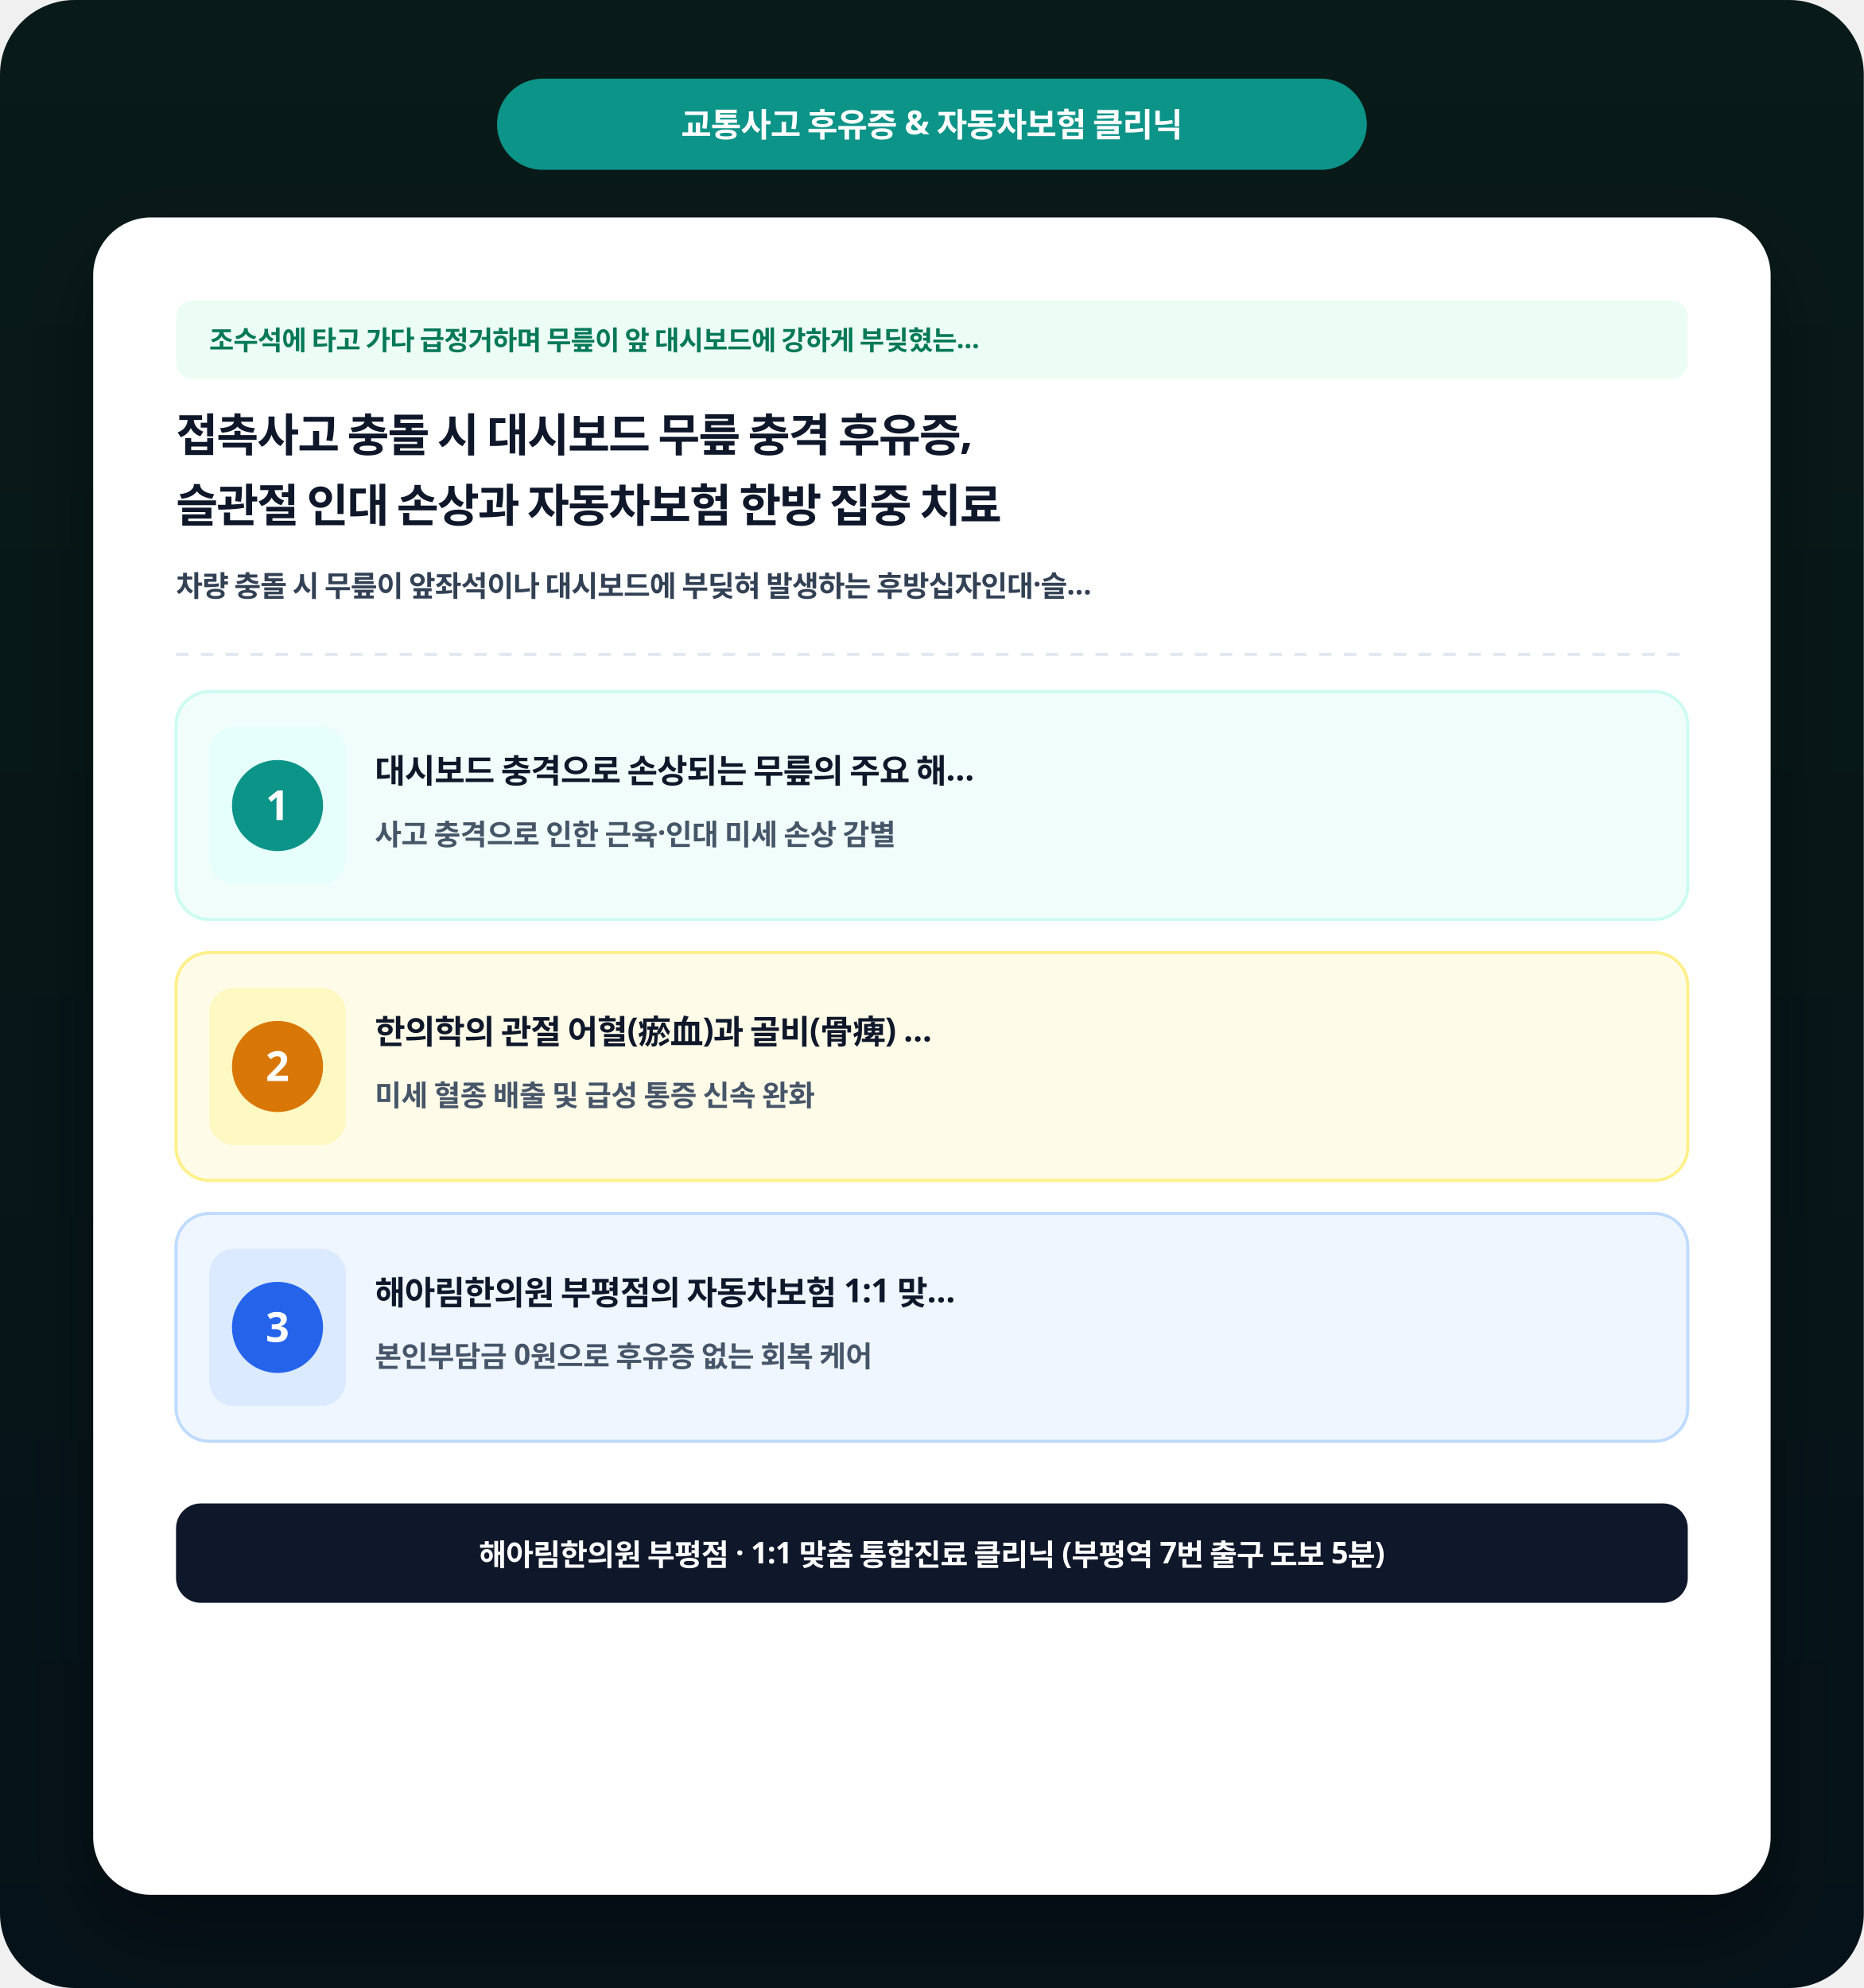
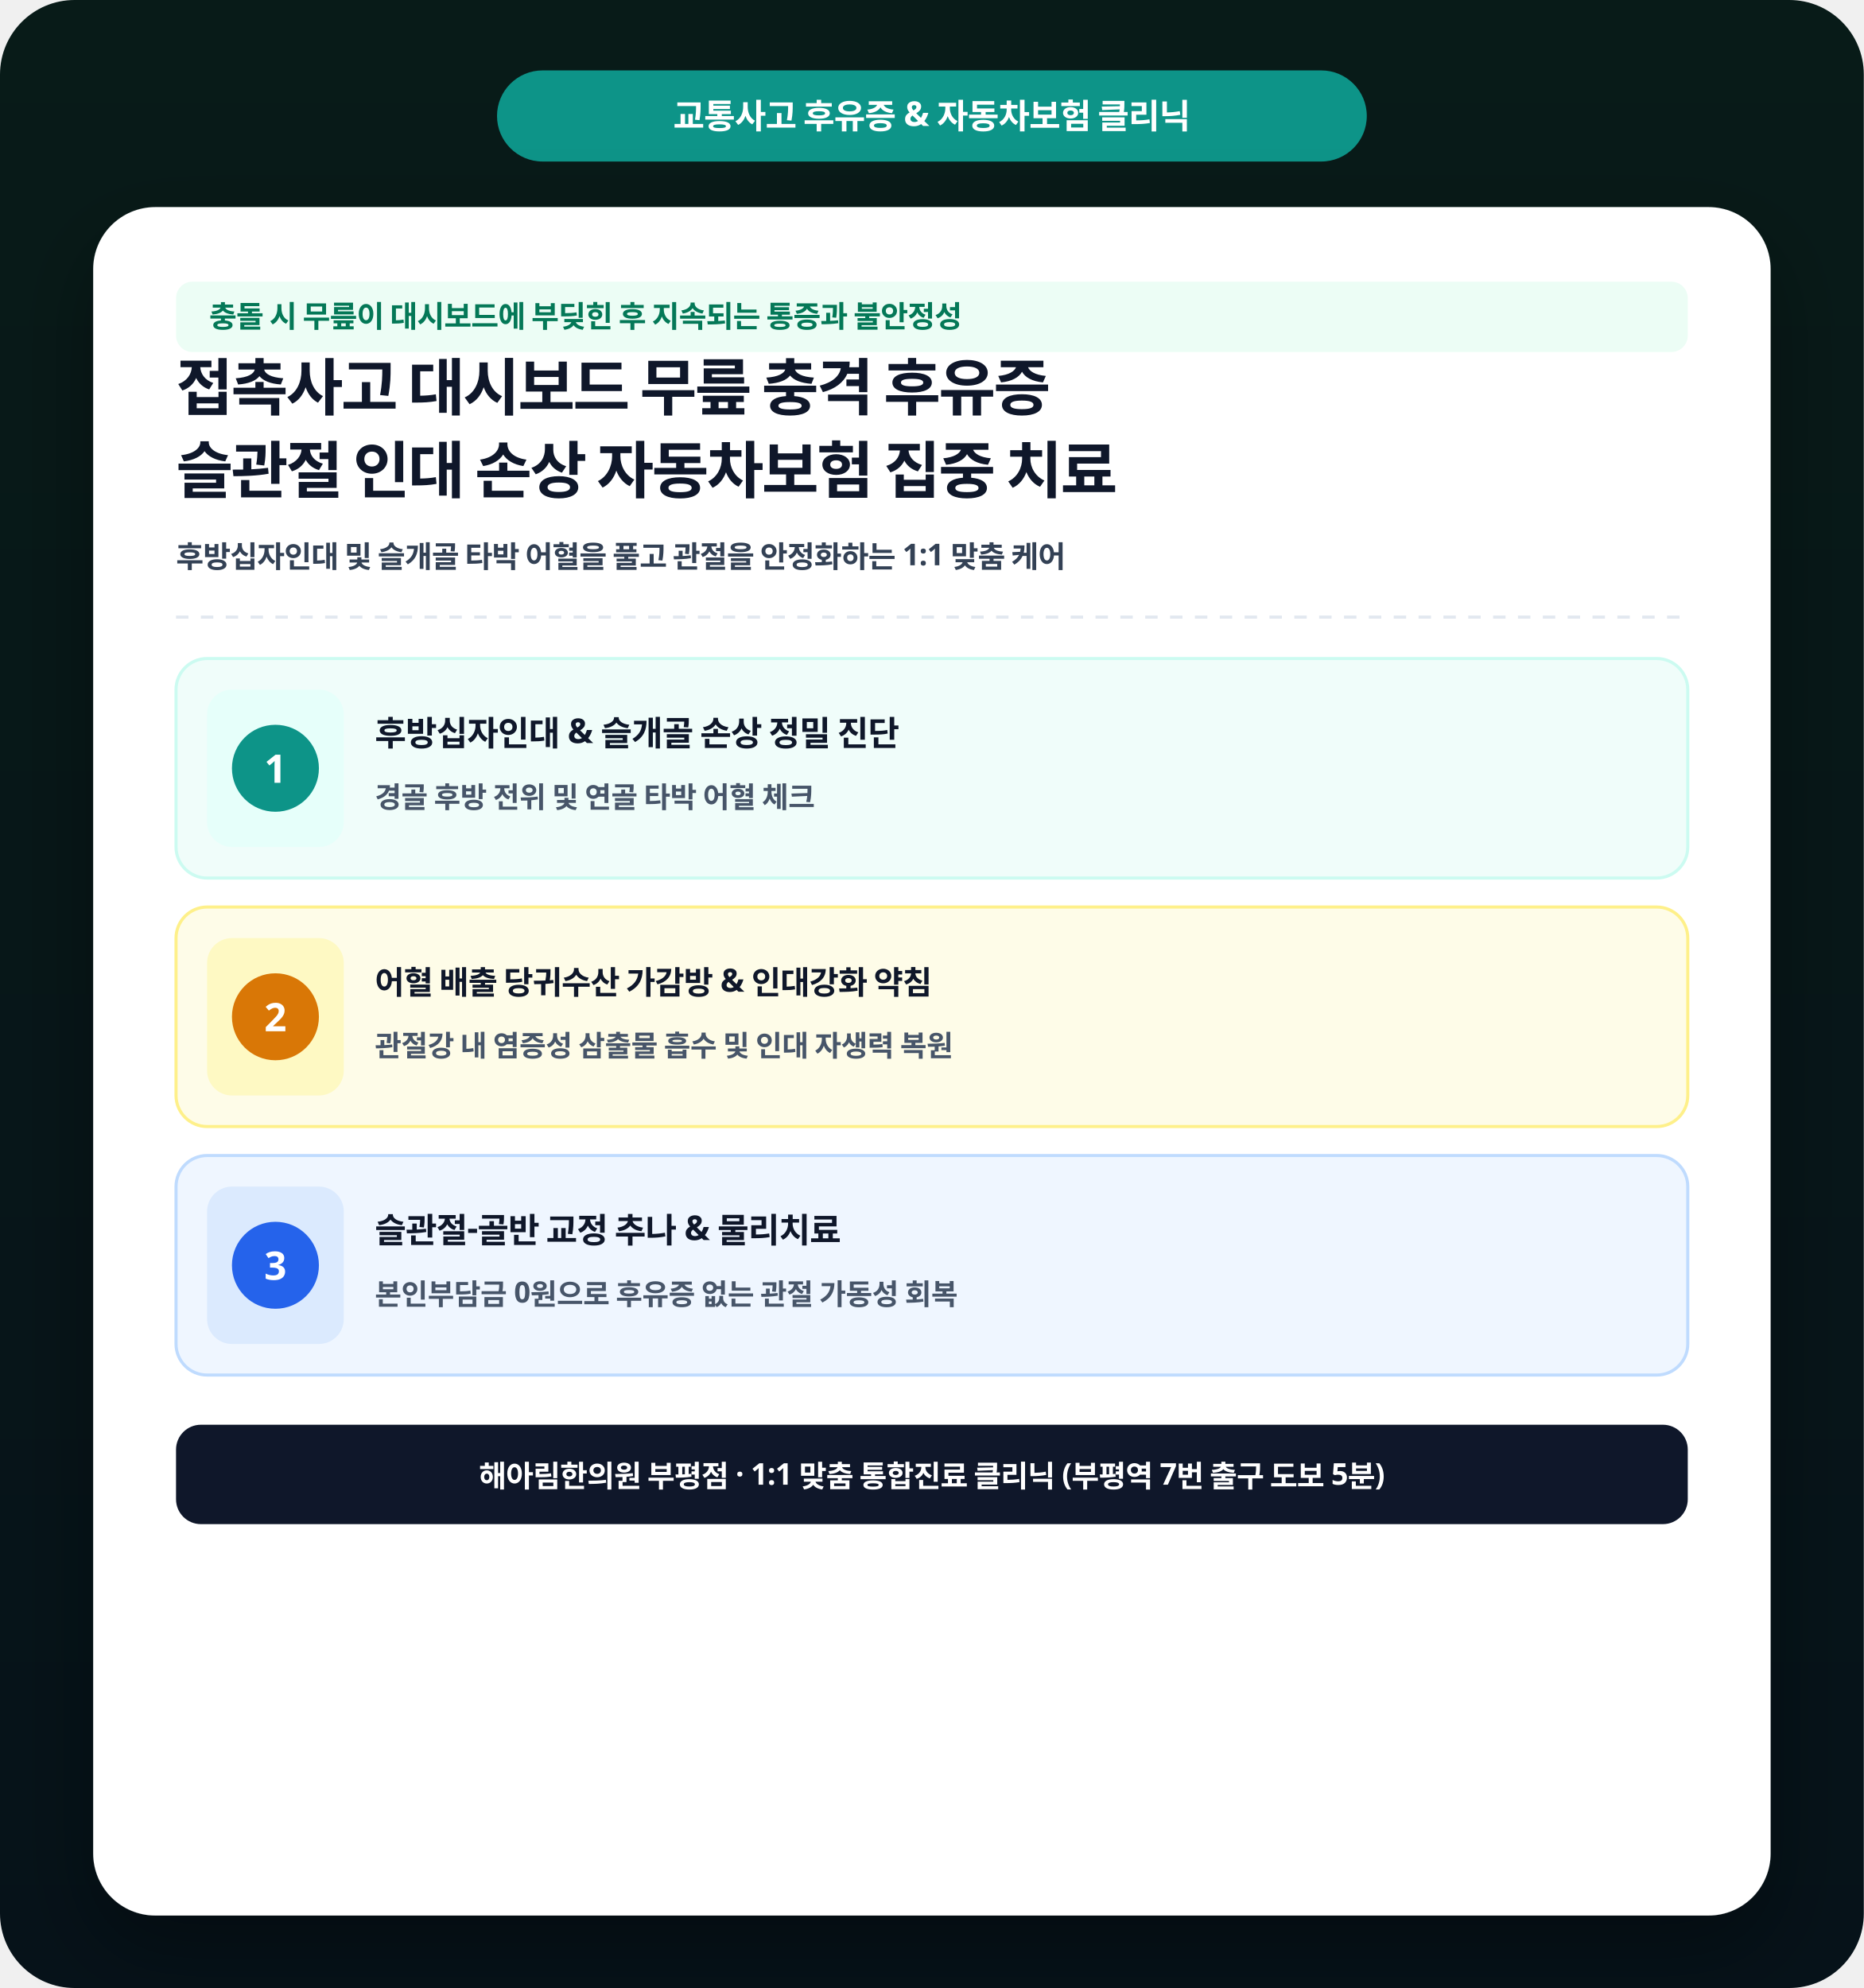
<svg xmlns="http://www.w3.org/2000/svg" width="900" height="960" viewBox="0 0 900 960">
  <defs>
    <linearGradient id="bgGrad" x1="0%" y1="0%" x2="0%" y2="100%">
      <stop offset="0%" stop-color="#081b18" />
      <stop offset="100%" stop-color="#061219" />
    </linearGradient>
    <filter id="cardShadow" x="-10%" y="-10%" width="120%" height="120%">
      <feDropShadow dx="0" dy="16" stdDeviation="20" flood-color="#000000" flood-opacity="0.35" />
    </filter>
  </defs>
  <rect x="0" y="0" width="900" height="960" rx="36" fill="url(#bgGrad)" />
-   <g transform="translate(450, 60)">
+   <g transform="translate(450, 56)">
    <rect x="-210" y="-22" width="420" height="44" rx="22" fill="#0d9488" />
-     <text x="0" y="6" font-size="16" font-weight="900" fill="#ffffff" text-anchor="middle" font-family="Pretendard, 'Malgun Gothic', sans-serif" letter-spacing="-0.02em">
+     <text x="0" y="6" font-size="16.5" font-weight="900" fill="#ffffff" text-anchor="middle" font-family="Pretendard, 'Malgun Gothic', sans-serif" letter-spacing="-0.02em">
      교통사고 후유증 &amp; 자동차보험 클리닉
    </text>
  </g>
  <g filter="url(#cardShadow)">
-     <rect x="45" y="105" width="810" height="810" rx="28" fill="#ffffff" />
+     <rect x="45" y="100" width="810" height="825" rx="30" fill="#ffffff" />
  </g>
-   <g transform="translate(85, 145)">
-     <rect x="0" y="0" width="730" height="38" rx="8" fill="#ecfdf5" />
-     <text x="16" y="24" font-size="13" font-weight="900" fill="#047857" font-family="Pretendard, 'Malgun Gothic', sans-serif" letter-spacing="-0.02em">
-       조수석에 타고 가다 급정거하며 무릎이 앞 대시보드에 강하게 부딪혔는…
+   <g transform="translate(85, 136)">
+     <rect x="0" y="0" width="730" height="34" rx="8" fill="#ecfdf5" />
+     <text x="16" y="22" font-size="14.5" font-weight="900" fill="#047857" font-family="Pretendard, 'Malgun Gothic', sans-serif" letter-spacing="-0.02em">
+       충돌 시 무릎이 대시보드에 부딪힌 후 지속되는 통증과 불안정성
    </text>
  </g>
  <g>
-     <text x="85" y="218" font-size="22" font-weight="900" fill="#0f172a" font-family="Pretendard, 'Malgun Gothic', sans-serif" letter-spacing="-0.03em">접촉사고 충돌 시 대시보드 무릎 충격 후유증,</text>
-     <text x="85" y="252" font-size="22" font-weight="900" fill="#0f172a" font-family="Pretendard, 'Malgun Gothic', sans-serif" letter-spacing="-0.03em">슬관절 인대 손상과 자동차보험 한방 집중 치료</text>
+     <text x="85" y="198" font-size="30" font-weight="900" fill="#0f172a" font-family="Pretendard, 'Malgun Gothic', sans-serif" letter-spacing="-0.035em">접촉사고 대시보드 무릎 충격 후유증</text>
+     <text x="85" y="238" font-size="30" font-weight="900" fill="#0f172a" font-family="Pretendard, 'Malgun Gothic', sans-serif" letter-spacing="-0.035em">슬관절 인대 손상 자동차보험 집중 치료</text>
  </g>
  <g>
-     <text x="85" y="288" font-size="14" font-weight="800" fill="#334155" font-family="Pretendard, 'Malgun Gothic', sans-serif" letter-spacing="-0.02em">
-       차량 충돌 시 무릎이 앞좌석이나 대시보드에 부딪혀 발생하는 후방십자인대·슬…
+     <text x="85" y="274" font-size="14.5" font-weight="800" fill="#334155" font-family="Pretendard, 'Malgun Gothic', sans-serif" letter-spacing="-0.02em">
+       후방십자인대 및 슬개골 타박 어혈을 풀고 관절을 안정화하는 1:1 맞춤 케어
    </text>
  </g>
-   <line x1="85" y1="316" x2="815" y2="316" stroke="#e2e8f0" stroke-width="1.5" stroke-dasharray="6,6" />
-   <g transform="translate(85, 334)">
-     <rect x="0" y="0" width="730" height="110" rx="16" fill="#f0fdfa" stroke="#ccfbf1" stroke-width="1.5" />
-     <rect x="16" y="17" width="66" height="76" rx="12" fill="#e6fffa" />
-     <circle cx="49" cy="55" r="22" fill="#0d9488" />
-     <text x="49" y="62" font-size="20" font-weight="900" fill="#ffffff" text-anchor="middle" font-family="Pretendard, 'Malgun Gothic', sans-serif">1</text>
-     <text x="96" y="44" font-size="16" font-weight="900" fill="#0f172a" font-family="Pretendard, 'Malgun Gothic', sans-serif" letter-spacing="-0.02em">
-       대시보드 충격으로 손상되는 무릎의 주요 해…
+   <line x1="85" y1="298" x2="815" y2="298" stroke="#e2e8f0" stroke-width="1.5" stroke-dasharray="6,6" />
+   <g transform="translate(85, 318)">
+     <rect x="0" y="0" width="730" height="106" rx="15" fill="#f0fdfa" stroke="#ccfbf1" stroke-width="1.5" />
+     <rect x="15" y="15" width="66" height="76" rx="12" fill="#e6fffa" />
+     <circle cx="48" cy="53" r="21" fill="#0d9488" />
+     <text x="48" y="60" font-size="19" font-weight="900" fill="#ffffff" text-anchor="middle" font-family="Pretendard, 'Malgun Gothic', sans-serif">1</text>
+     <text x="96" y="42" font-size="16.5" font-weight="900" fill="#0f172a" font-family="Pretendard, 'Malgun Gothic', sans-serif" letter-spacing="-0.02em">
+       후방십자인대 &amp; 슬개골 손상 정밀 진단
    </text>
-     <text x="96" y="74" font-size="14" font-weight="600" fill="#475569" font-family="Pretendard, 'Malgun Gothic', sans-serif" letter-spacing="-0.01em">
-       사고 충격으로 인한 근육·인대 미세 손상 감별
+     <text x="96" y="72" font-size="14" font-weight="600" fill="#475569" font-family="Pretendard, 'Malgun Gothic', sans-serif" letter-spacing="-0.01em">
+       경골 후방 전위 및 연골 타박 어혈 체크
    </text>
  </g>
-   <g transform="translate(85, 460)">
-     <rect x="0" y="0" width="730" height="110" rx="16" fill="#fefce8" stroke="#fef08a" stroke-width="1.5" />
-     <rect x="16" y="17" width="66" height="76" rx="12" fill="#fef9c3" />
-     <circle cx="49" cy="55" r="22" fill="#d97706" />
-     <text x="49" y="62" font-size="20" font-weight="900" fill="#ffffff" text-anchor="middle" font-family="Pretendard, 'Malgun Gothic', sans-serif">2</text>
-     <text x="96" y="44" font-size="16" font-weight="900" fill="#0f172a" font-family="Pretendard, 'Malgun Gothic', sans-serif" letter-spacing="-0.02em">
-       한의학의 관절 어혈(瘀血)과 골비(骨痺) …
+   <g transform="translate(85, 438)">
+     <rect x="0" y="0" width="730" height="106" rx="15" fill="#fefce8" stroke="#fef08a" stroke-width="1.5" />
+     <rect x="15" y="15" width="66" height="76" rx="12" fill="#fef9c3" />
+     <circle cx="48" cy="53" r="21" fill="#d97706" />
+     <text x="48" y="60" font-size="19" font-weight="900" fill="#ffffff" text-anchor="middle" font-family="Pretendard, 'Malgun Gothic', sans-serif">2</text>
+     <text x="96" y="42" font-size="15.5" font-weight="900" fill="#0f172a" font-family="Pretendard, 'Malgun Gothic', sans-serif" letter-spacing="-0.02em">
+       어혈 배출 당귀수산 가감방 &amp; 인대강화 약침
    </text>
-     <text x="96" y="74" font-size="14" font-weight="600" fill="#475569" font-family="Pretendard, 'Malgun Gothic', sans-serif" letter-spacing="-0.01em">
-       미세 혈종 배출 및 급성 통증 신속 완화
+     <text x="96" y="72" font-size="14" font-weight="600" fill="#475569" font-family="Pretendard, 'Malgun Gothic', sans-serif" letter-spacing="-0.01em">
+       관절강 내 염증성 삼출물 흡수 및 인대 자생력 복원
    </text>
  </g>
-   <g transform="translate(85, 586)">
-     <rect x="0" y="0" width="730" height="110" rx="16" fill="#eff6ff" stroke="#bfdbfe" stroke-width="1.5" />
-     <rect x="16" y="17" width="66" height="76" rx="12" fill="#dbeafe" />
-     <circle cx="49" cy="55" r="22" fill="#2563eb" />
-     <text x="49" y="62" font-size="20" font-weight="900" fill="#ffffff" text-anchor="middle" font-family="Pretendard, 'Malgun Gothic', sans-serif">3</text>
-     <text x="96" y="44" font-size="16" font-weight="900" fill="#0f172a" font-family="Pretendard, 'Malgun Gothic', sans-serif" letter-spacing="-0.02em">
-       해아림한의원 부평점의 자동차보험 1:1 맞…
+   <g transform="translate(85, 558)">
+     <rect x="0" y="0" width="730" height="106" rx="15" fill="#eff6ff" stroke="#bfdbfe" stroke-width="1.5" />
+     <rect x="15" y="15" width="66" height="76" rx="12" fill="#dbeafe" />
+     <circle cx="48" cy="53" r="21" fill="#2563eb" />
+     <text x="48" y="60" font-size="19" font-weight="900" fill="#ffffff" text-anchor="middle" font-family="Pretendard, 'Malgun Gothic', sans-serif">3</text>
+     <text x="96" y="42" font-size="16.5" font-weight="900" fill="#0f172a" font-family="Pretendard, 'Malgun Gothic', sans-serif" letter-spacing="-0.02em">
+       슬관절-골반 교정 추나 &amp; 물리치료
    </text>
-     <text x="96" y="74" font-size="14" font-weight="600" fill="#475569" font-family="Pretendard, 'Malgun Gothic', sans-serif" letter-spacing="-0.01em">
-       본인부담금 0원으로 후유증 없는 회복 케어
+     <text x="96" y="72" font-size="14" font-weight="600" fill="#475569" font-family="Pretendard, 'Malgun Gothic', sans-serif" letter-spacing="-0.01em">
+       본인부담금 0원으로 후유증 없는 관절 가동성 회복
    </text>
  </g>
-   <g transform="translate(85, 726)">
+   <g transform="translate(85, 688)">
    <rect x="0" y="0" width="730" height="48" rx="12" fill="#0f172a" />
    <text x="365" y="30" font-size="14.5" font-weight="800" fill="#ffffff" text-anchor="middle" font-family="Pretendard, 'Malgun Gothic', sans-serif" letter-spacing="-0.02em">
      해아림한의원 부평점 · 1:1 맞춤 통합진료 클리닉 (부평역 7번 출구 도보 5분)
    </text>
  </g>
</svg>
